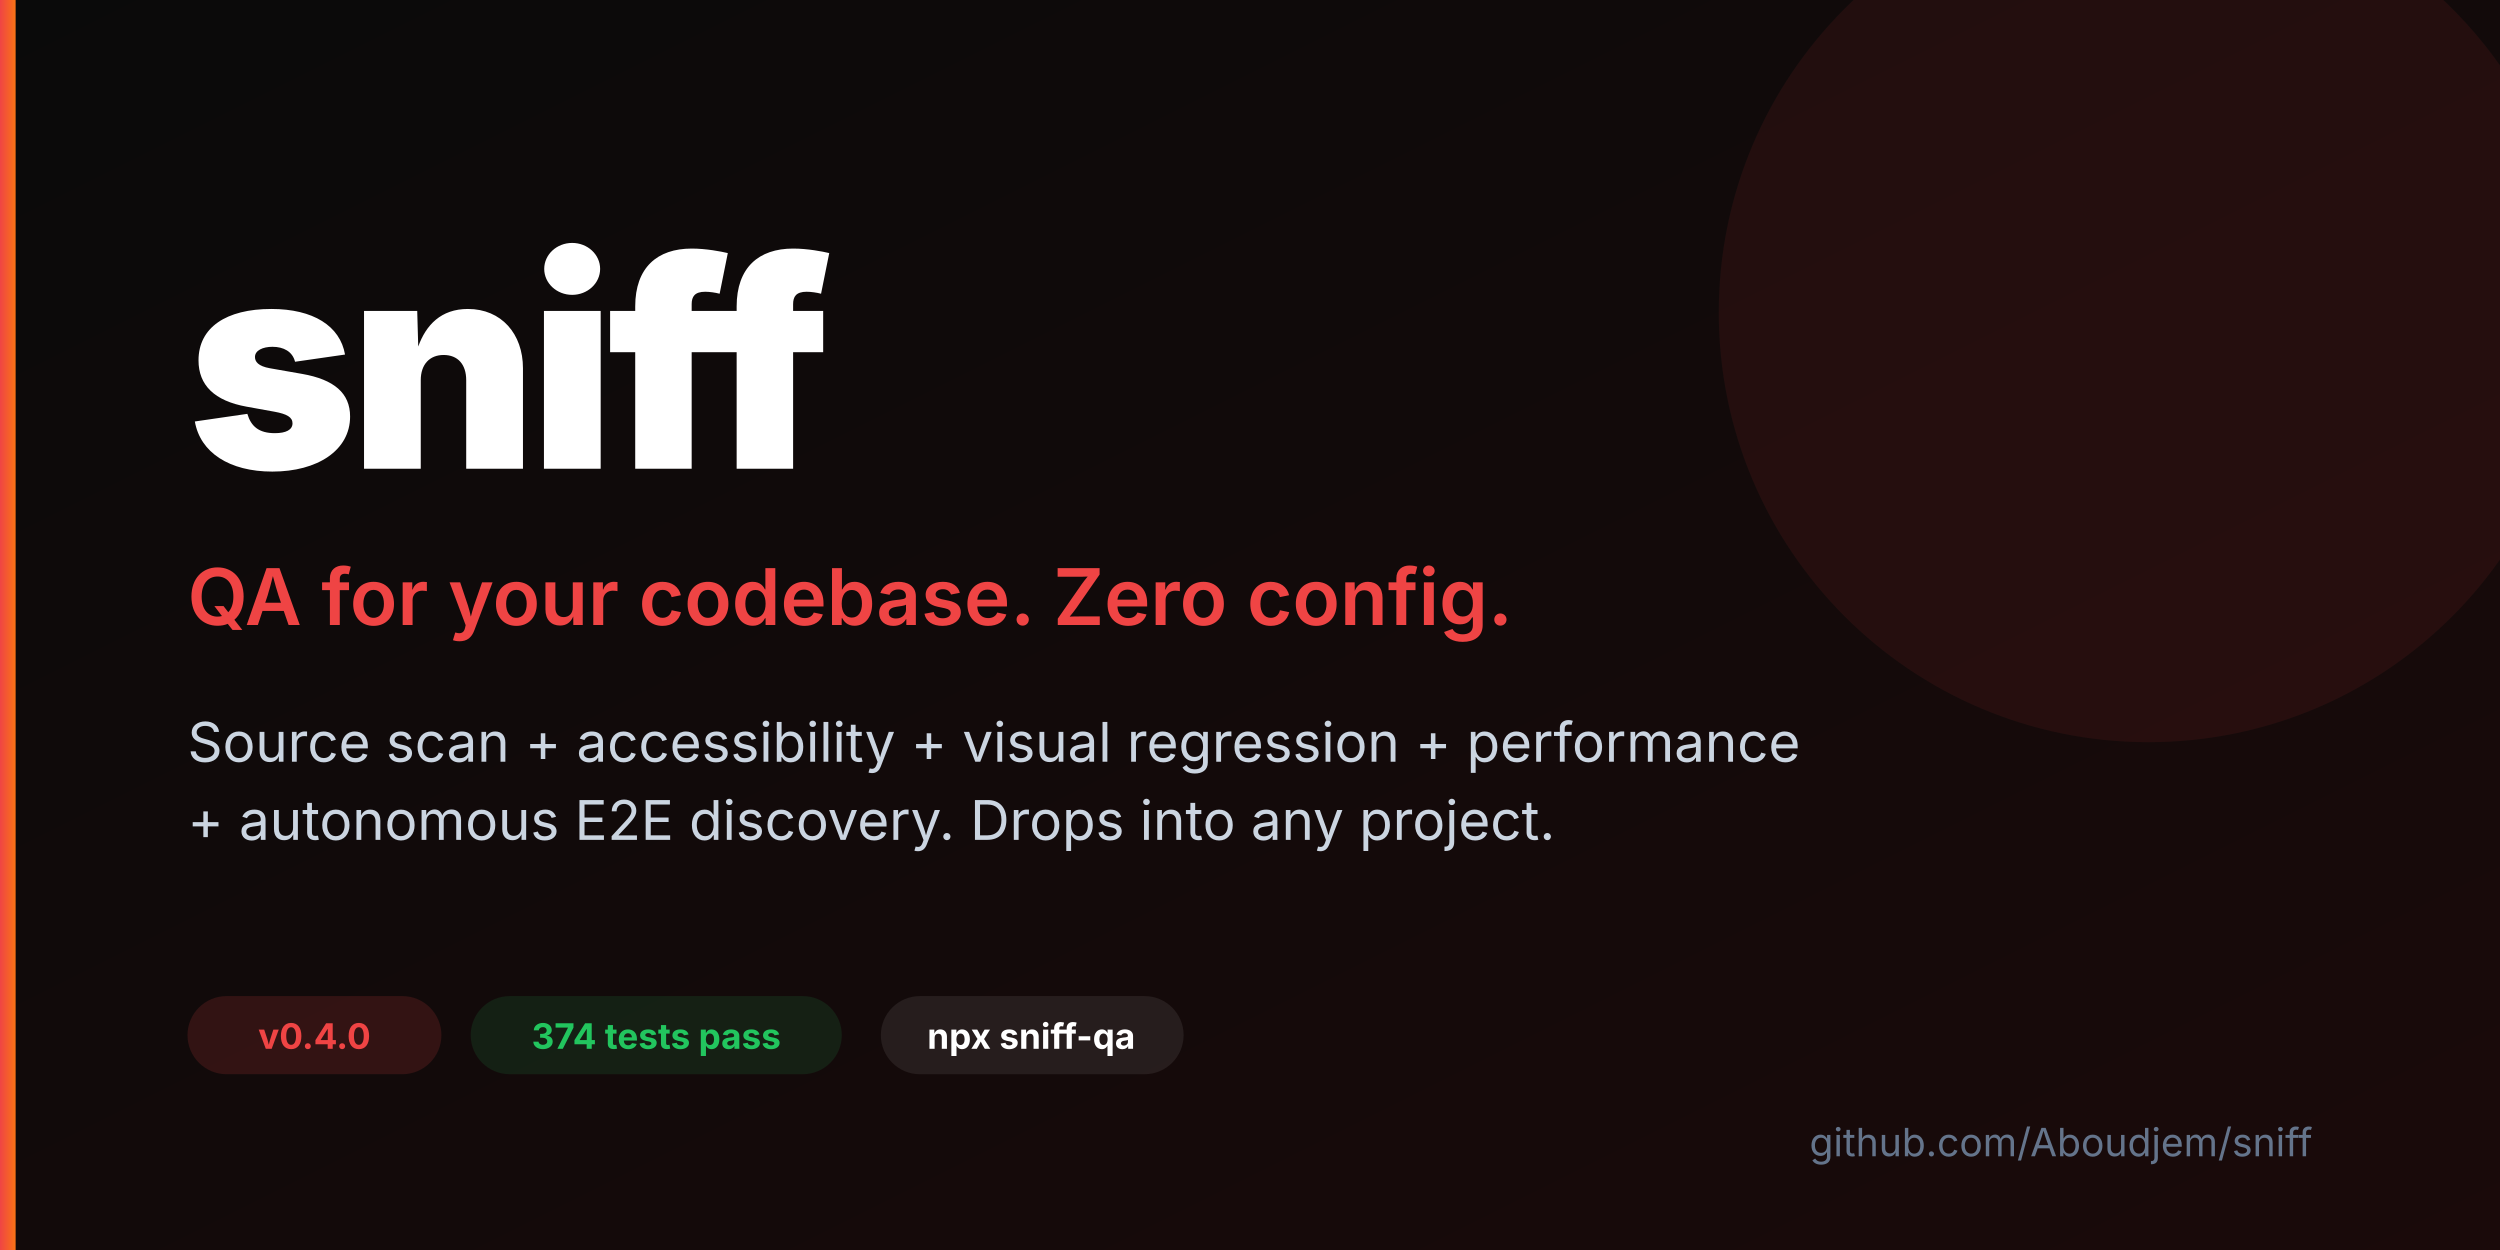
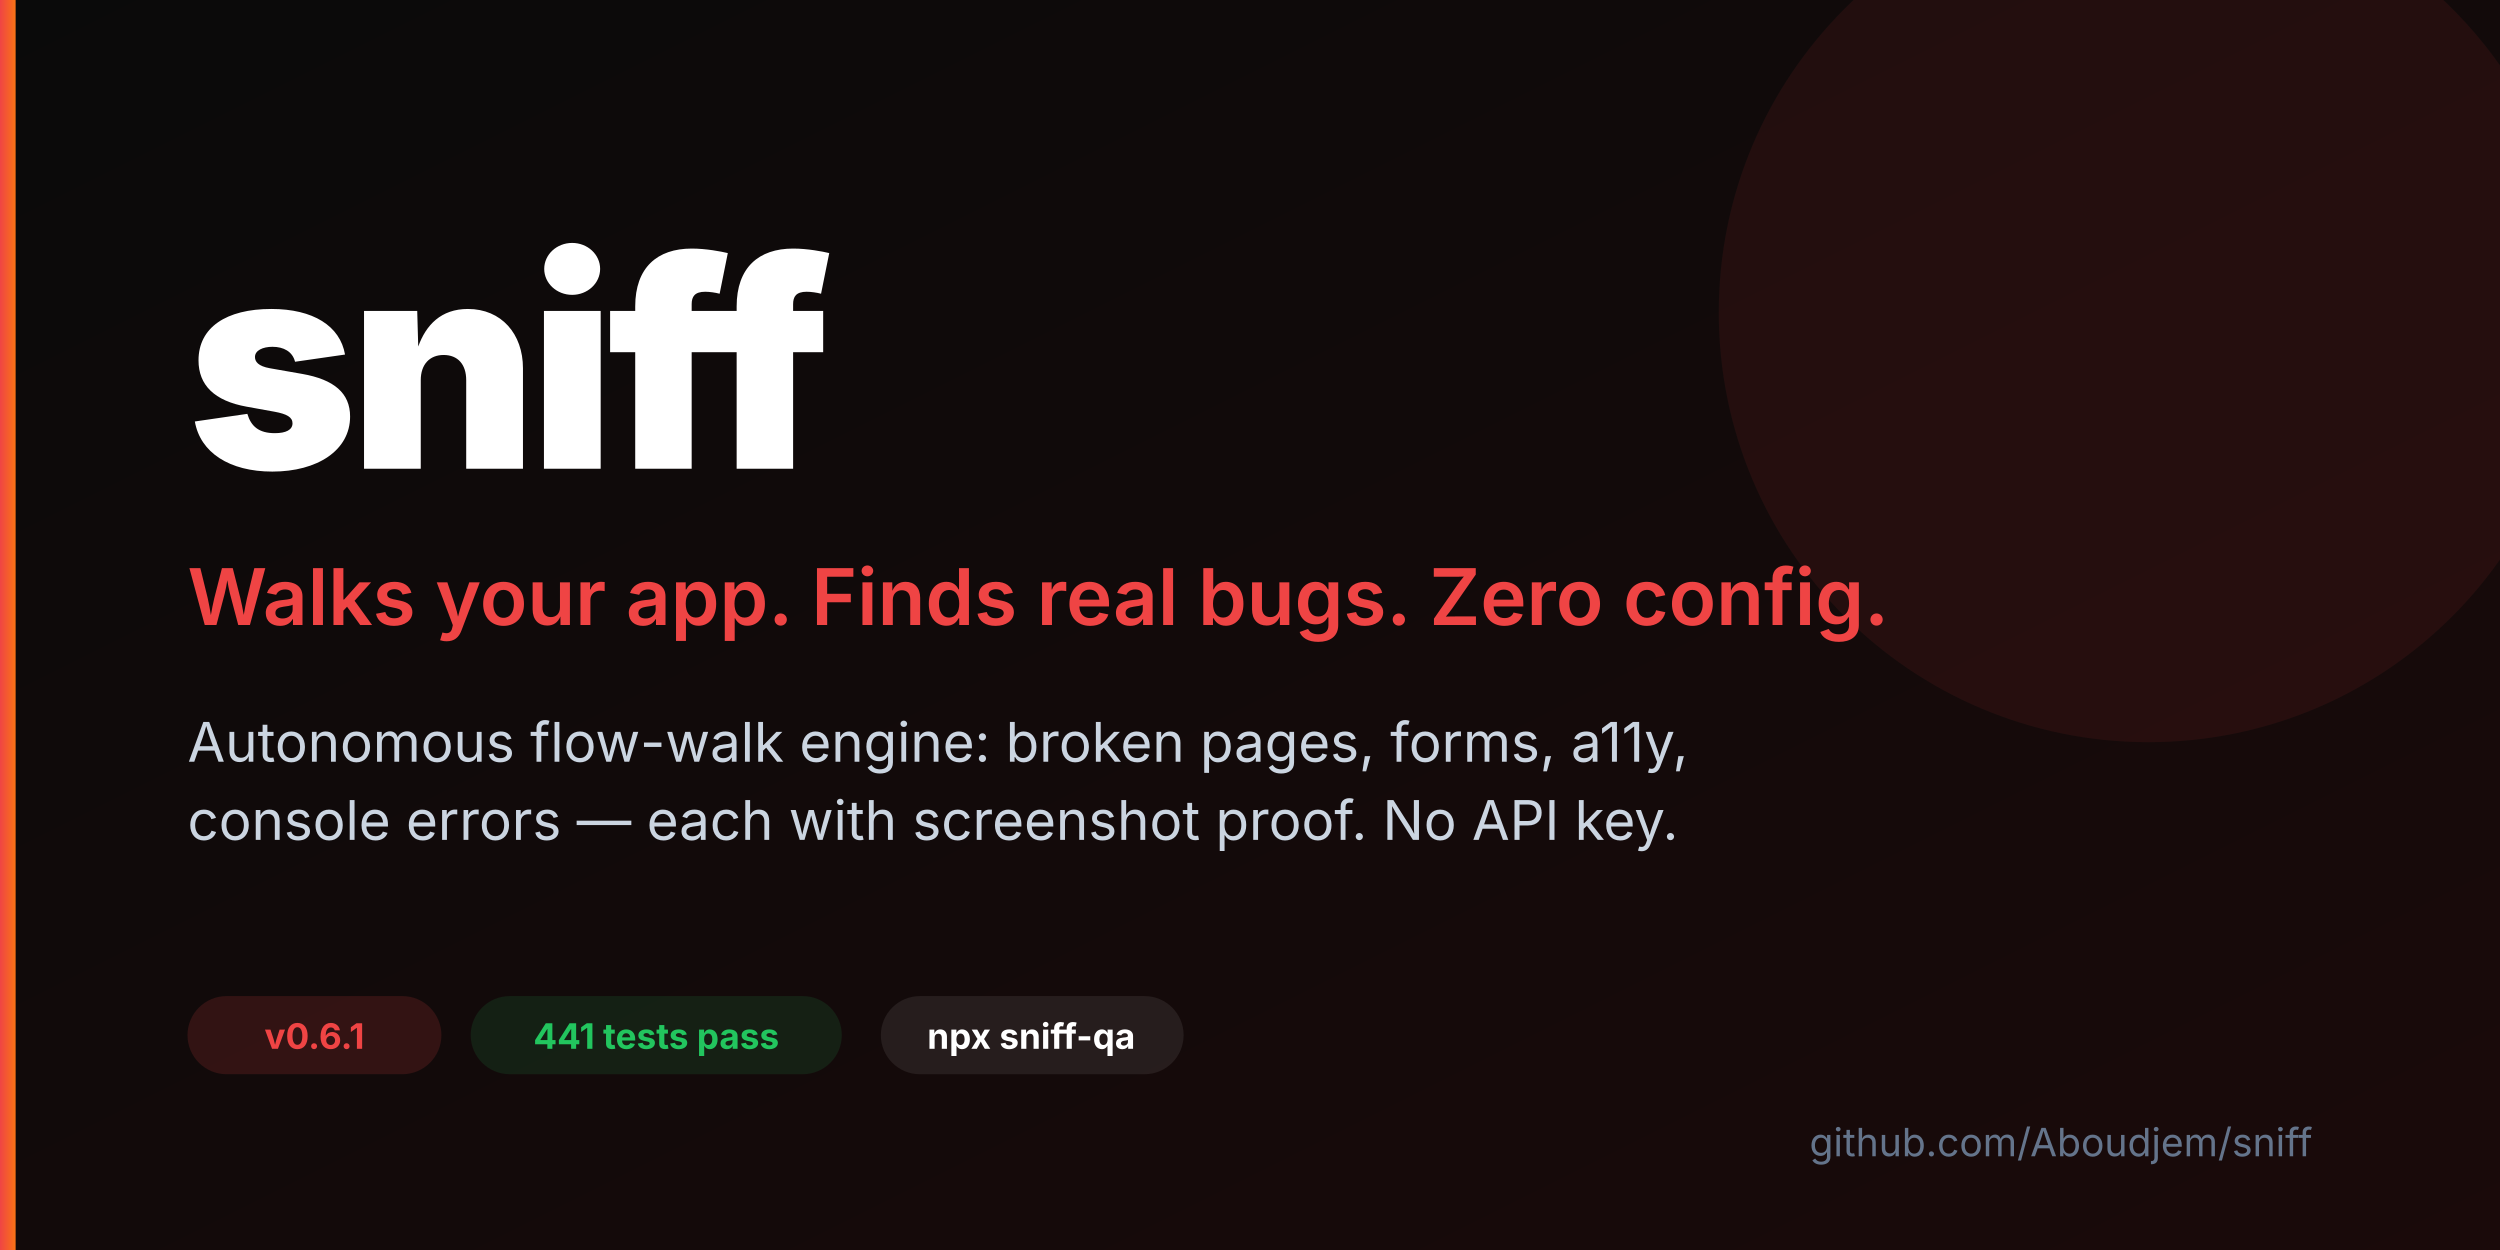
<svg xmlns="http://www.w3.org/2000/svg" viewBox="0 0 1280 640" width="1280" height="640">
  <defs>
    <linearGradient id="bg" x1="0" y1="0" x2="1" y2="1">
      <stop offset="0%" stop-color="#0a0a0a" />
      <stop offset="100%" stop-color="#1a0a0a" />
    </linearGradient>
    <linearGradient id="accent" x1="0" y1="0" x2="1" y2="0">
      <stop offset="0%" stop-color="#ef4444" />
      <stop offset="100%" stop-color="#f97316" />
    </linearGradient>
  </defs>
  <rect width="1280" height="640" fill="url(#bg)" />
  <rect x="0" y="0" width="8" height="640" fill="url(#accent)" />
  <circle cx="1100" cy="160" r="220" fill="#ef4444" opacity="0.08" />
  <text x="96" y="240" font-family="Inter, system-ui, -apple-system, sans-serif" font-size="148" font-weight="900" fill="#ffffff" letter-spacing="-4">sniff</text>
-   <text x="96" y="320" font-family="Inter, system-ui, -apple-system, sans-serif" font-size="40" font-weight="600" fill="#ef4444">QA for your codebase. Zero config.</text>
-   <text x="96" y="390" font-family="Inter, system-ui, -apple-system, sans-serif" font-size="28" fill="#cbd5e1">Source scan + accessibility + visual regression + performance</text>
-   <text x="96" y="430" font-family="Inter, system-ui, -apple-system, sans-serif" font-size="28" fill="#cbd5e1">+ autonomous E2E discovery. Drops into any project.</text>
+   <text x="96" y="320" font-family="Inter, system-ui, -apple-system, sans-serif" font-size="40" font-weight="600" fill="#ef4444">Walks your app. Finds real bugs. Zero config.</text>
+   <text x="96" y="390" font-family="Inter, system-ui, -apple-system, sans-serif" font-size="28" fill="#cbd5e1">Autonomous flow-walk engine: broken pages, forms, a11y,</text>
+   <text x="96" y="430" font-family="Inter, system-ui, -apple-system, sans-serif" font-size="28" fill="#cbd5e1">console errors — each with screenshot proof. No API key.</text>
  <g transform="translate(96, 510)">
    <rect x="0" y="0" width="130" height="40" rx="20" fill="#ef4444" opacity="0.15" />
-     <text x="65" y="27" font-family="Inter, monospace" font-size="18" font-weight="700" fill="#ef4444" text-anchor="middle">v0.4.0</text>
+     <text x="65" y="27" font-family="Inter, monospace" font-size="18" font-weight="700" fill="#ef4444" text-anchor="middle">v0.6.1</text>
    <rect x="145" y="0" width="190" height="40" rx="20" fill="#22c55e" opacity="0.12" />
-     <text x="240" y="27" font-family="Inter, monospace" font-size="18" font-weight="700" fill="#22c55e" text-anchor="middle">374 tests pass</text>
+     <text x="240" y="27" font-family="Inter, monospace" font-size="18" font-weight="700" fill="#22c55e" text-anchor="middle">441 tests pass</text>
    <rect x="355" y="0" width="155" height="40" rx="20" fill="#ffffff" opacity="0.08" />
    <text x="432" y="27" font-family="Inter, monospace" font-size="18" font-weight="700" fill="#ffffff" text-anchor="middle">npx sniff-qa</text>
  </g>
  <text x="1184" y="592" font-family="Inter, monospace" font-size="20" fill="#64748b" text-anchor="end">github.com/Aboudjem/sniff</text>
</svg>
